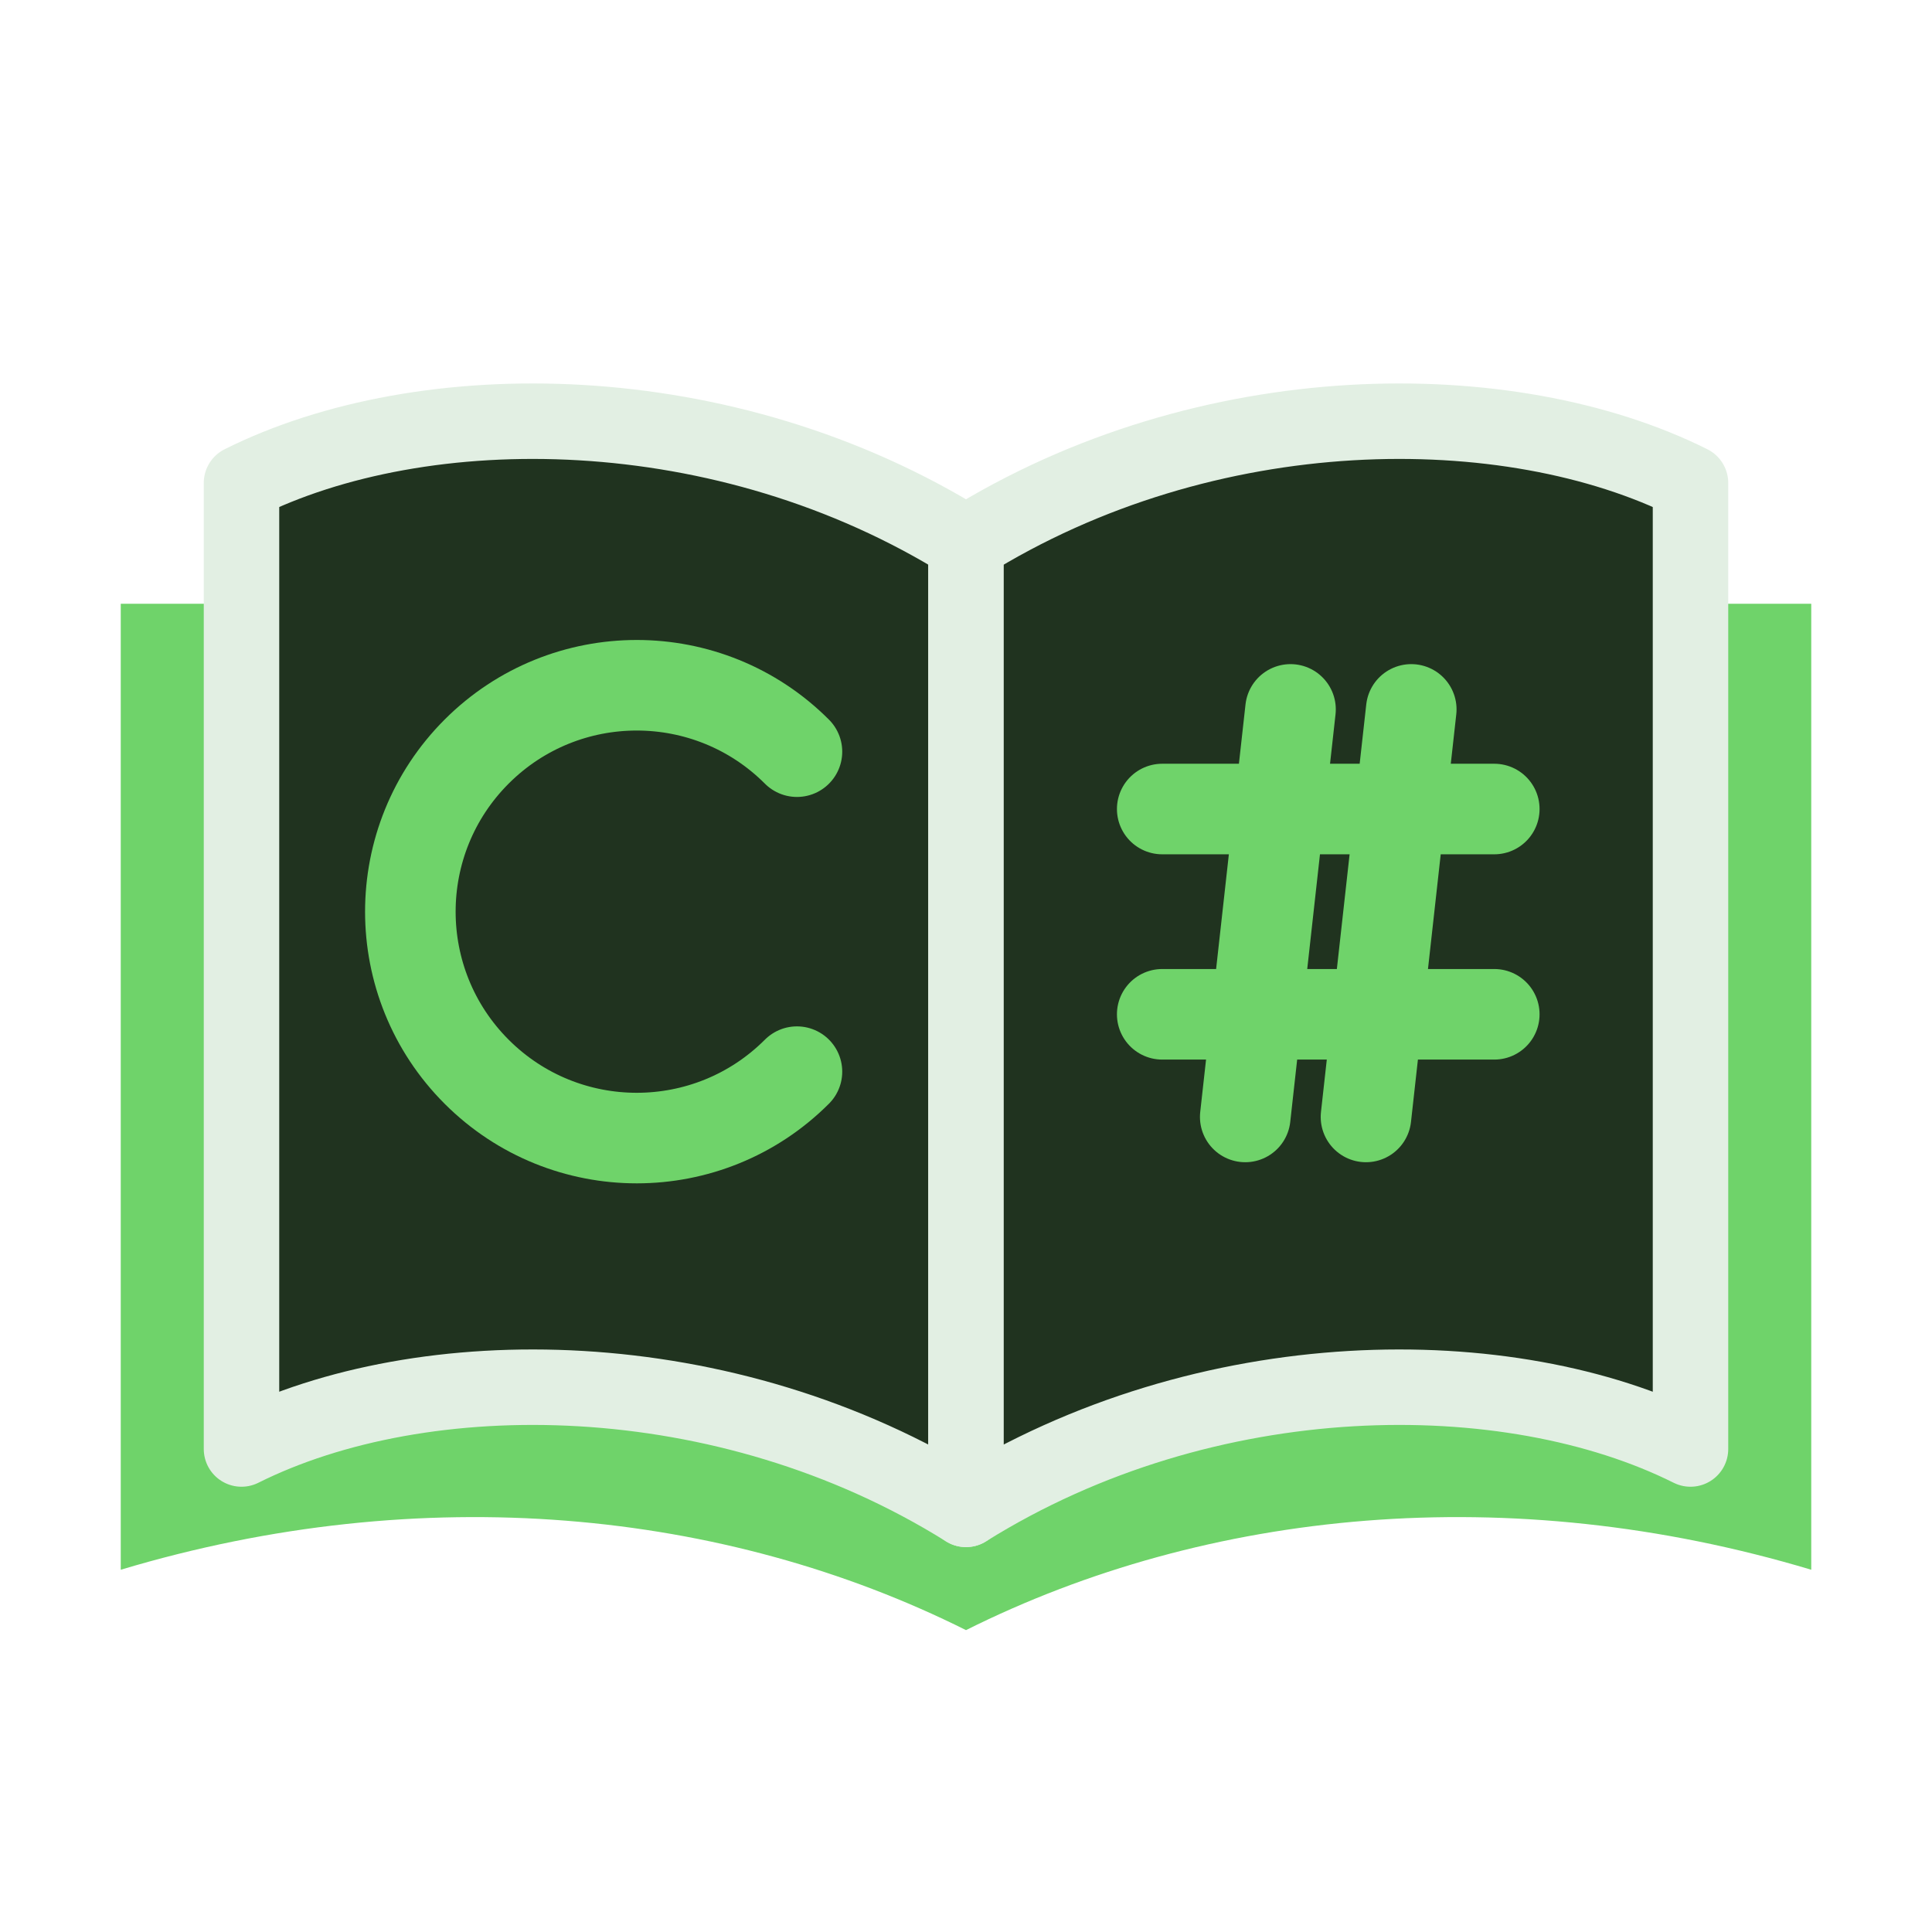
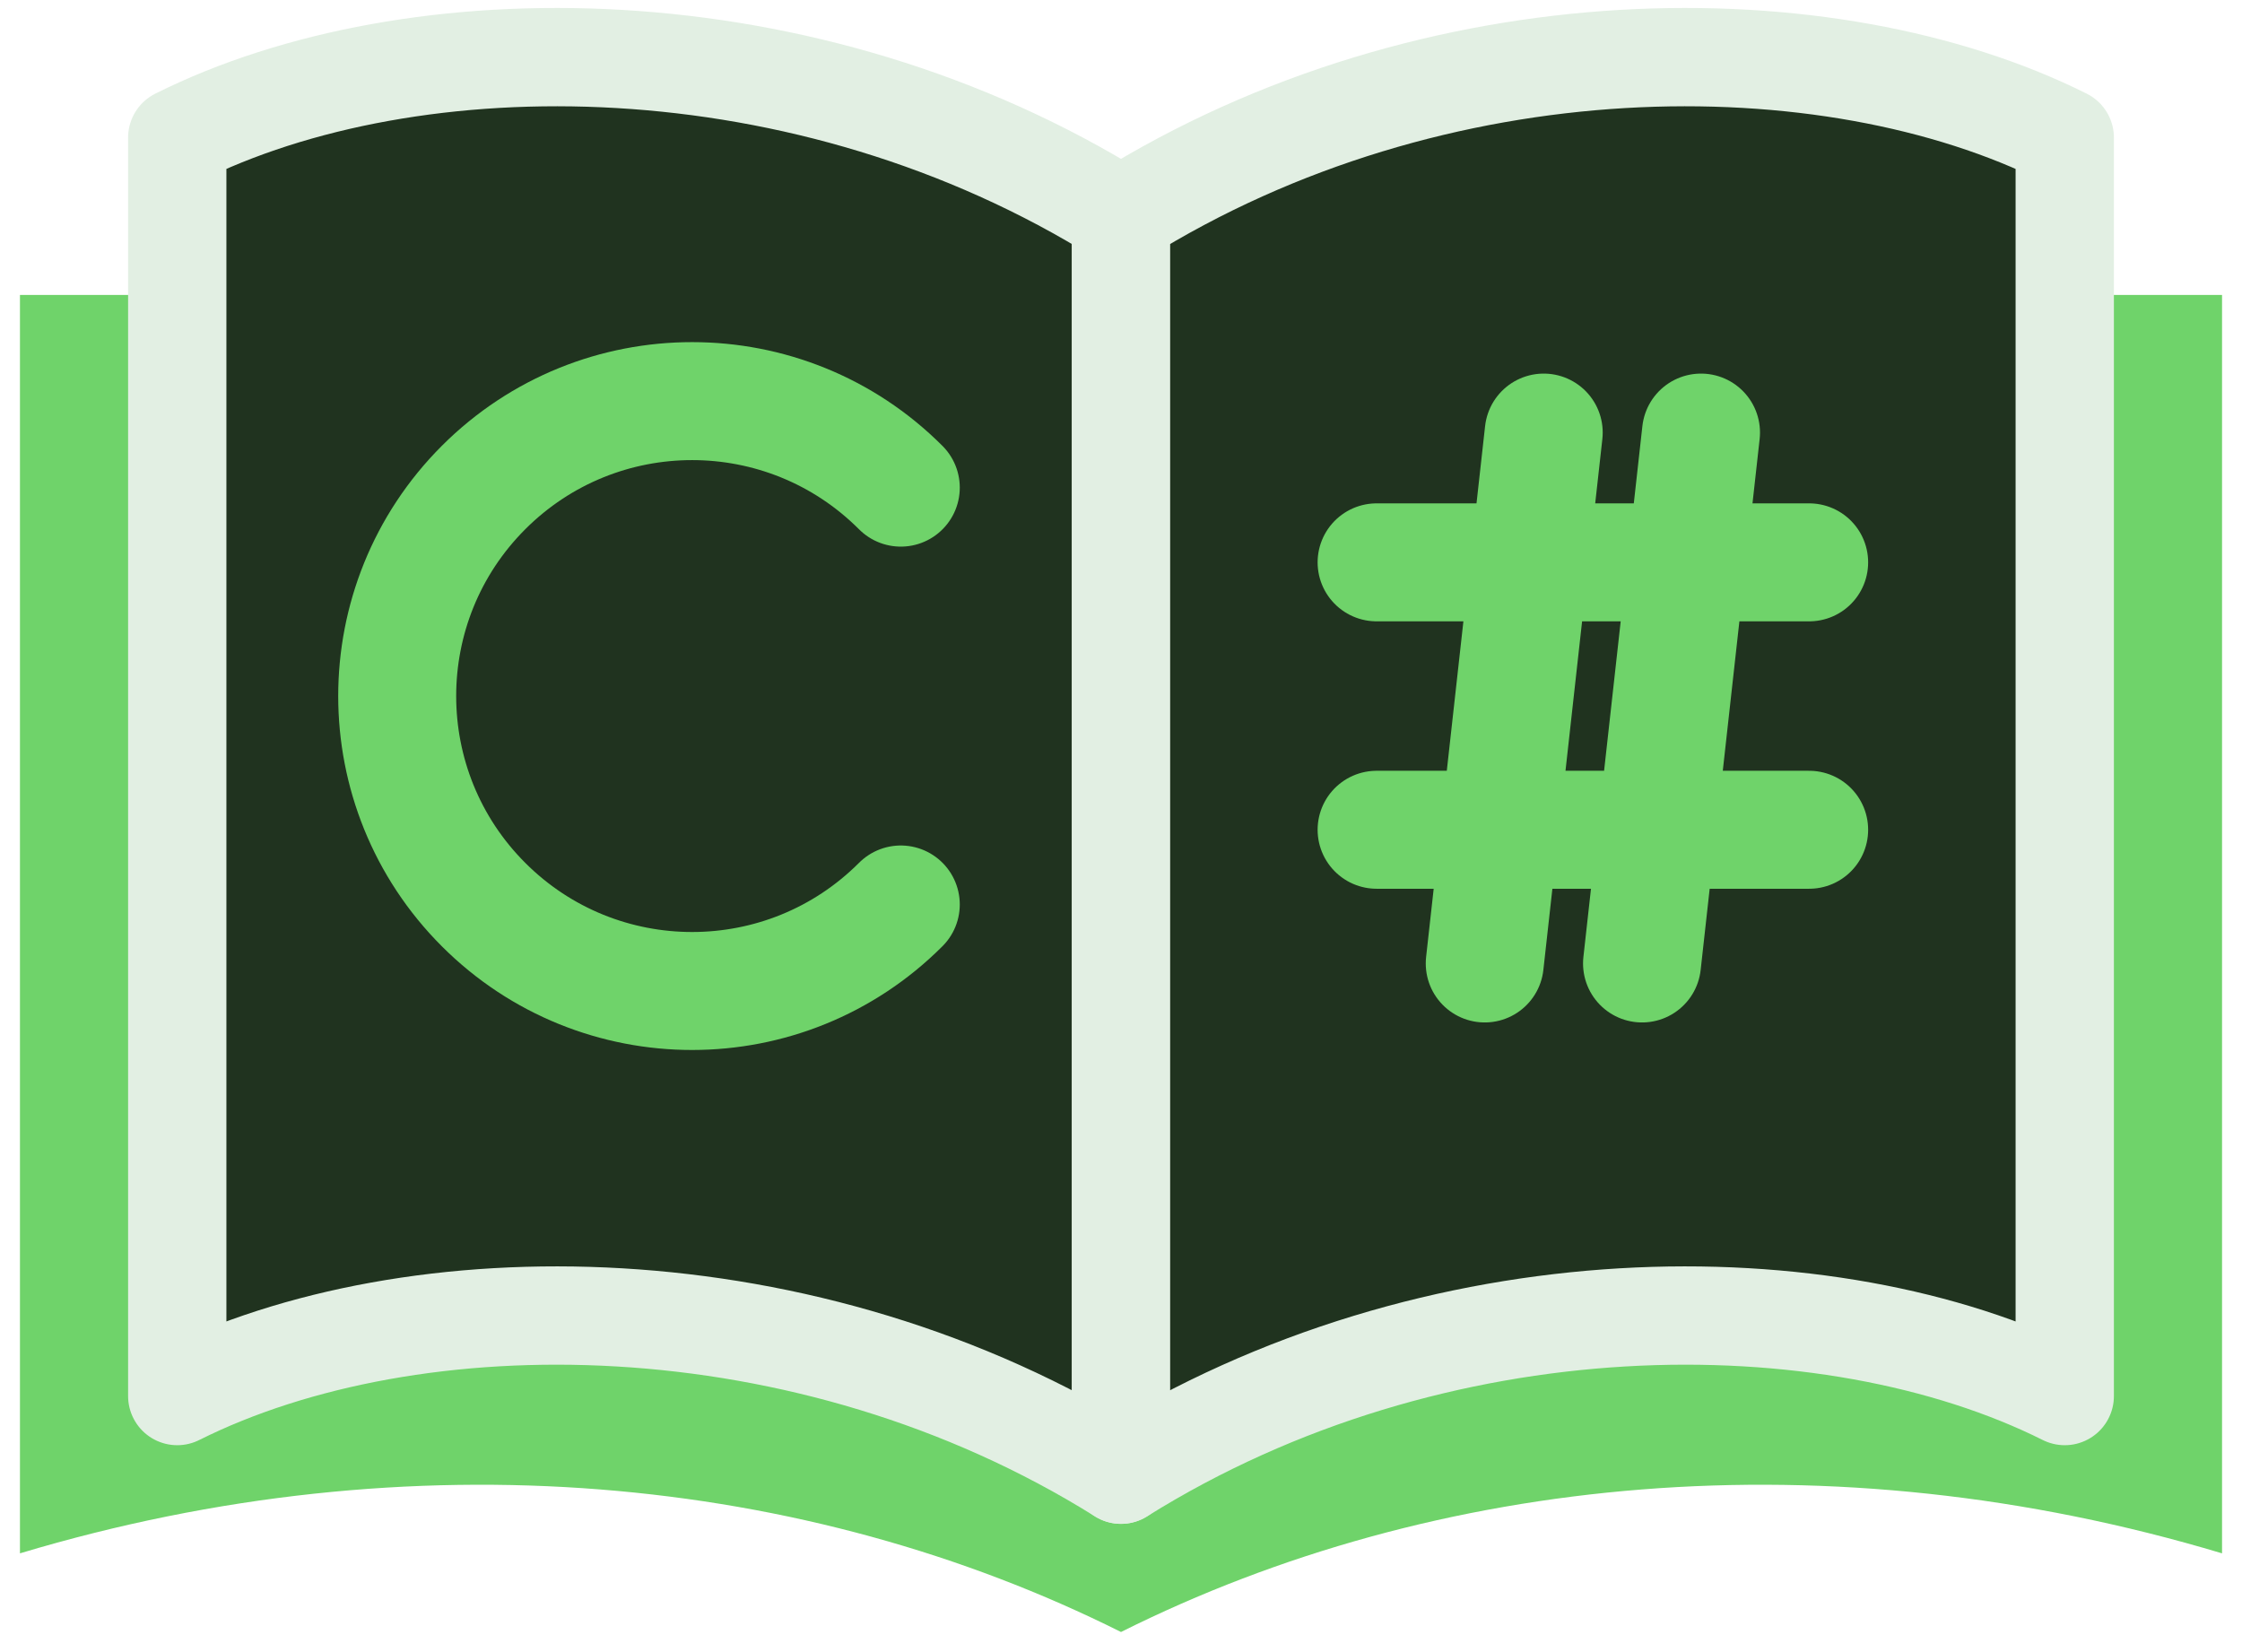
- <svg xmlns="http://www.w3.org/2000/svg" viewBox="0 0 64 64" width="56" height="56">
+ <svg xmlns="http://www.w3.org/2000/svg" viewBox="3.5 12.5 57 42" width="54.3" height="40">
  <path fill="#6fd36a" d="M4 20 L4 52 C14 49 24 50 32 54 C40 50 50 49 60 52 L60 20 Z" />
  <path fill="#20331f" stroke="#e2efe3" stroke-width="2.5" stroke-linejoin="round" d="M32 18 C24 13 14 13 8 16 L8 48 C14 45 24 45 32 50 Z" />
  <path fill="#20331f" stroke="#e2efe3" stroke-width="2.5" stroke-linejoin="round" d="M32 18 C40 13 50 13 56 16 L56 48 C50 45 40 45 32 50 Z" />
  <path fill="none" stroke="#6fd36a" stroke-width="3" stroke-linecap="round" d="M26.4 24.9 A7.5 7.5 0 1 0 26.4 35.5" />
  <path fill="none" stroke="#6fd36a" stroke-width="3" stroke-linecap="round" d="M42.75 23.5 L41.25 37 M46.75 23.5 L45.25 37 M38.5 26.8 L49.5 26.8 M38.5 33.6 L49.5 33.6" />
</svg>
